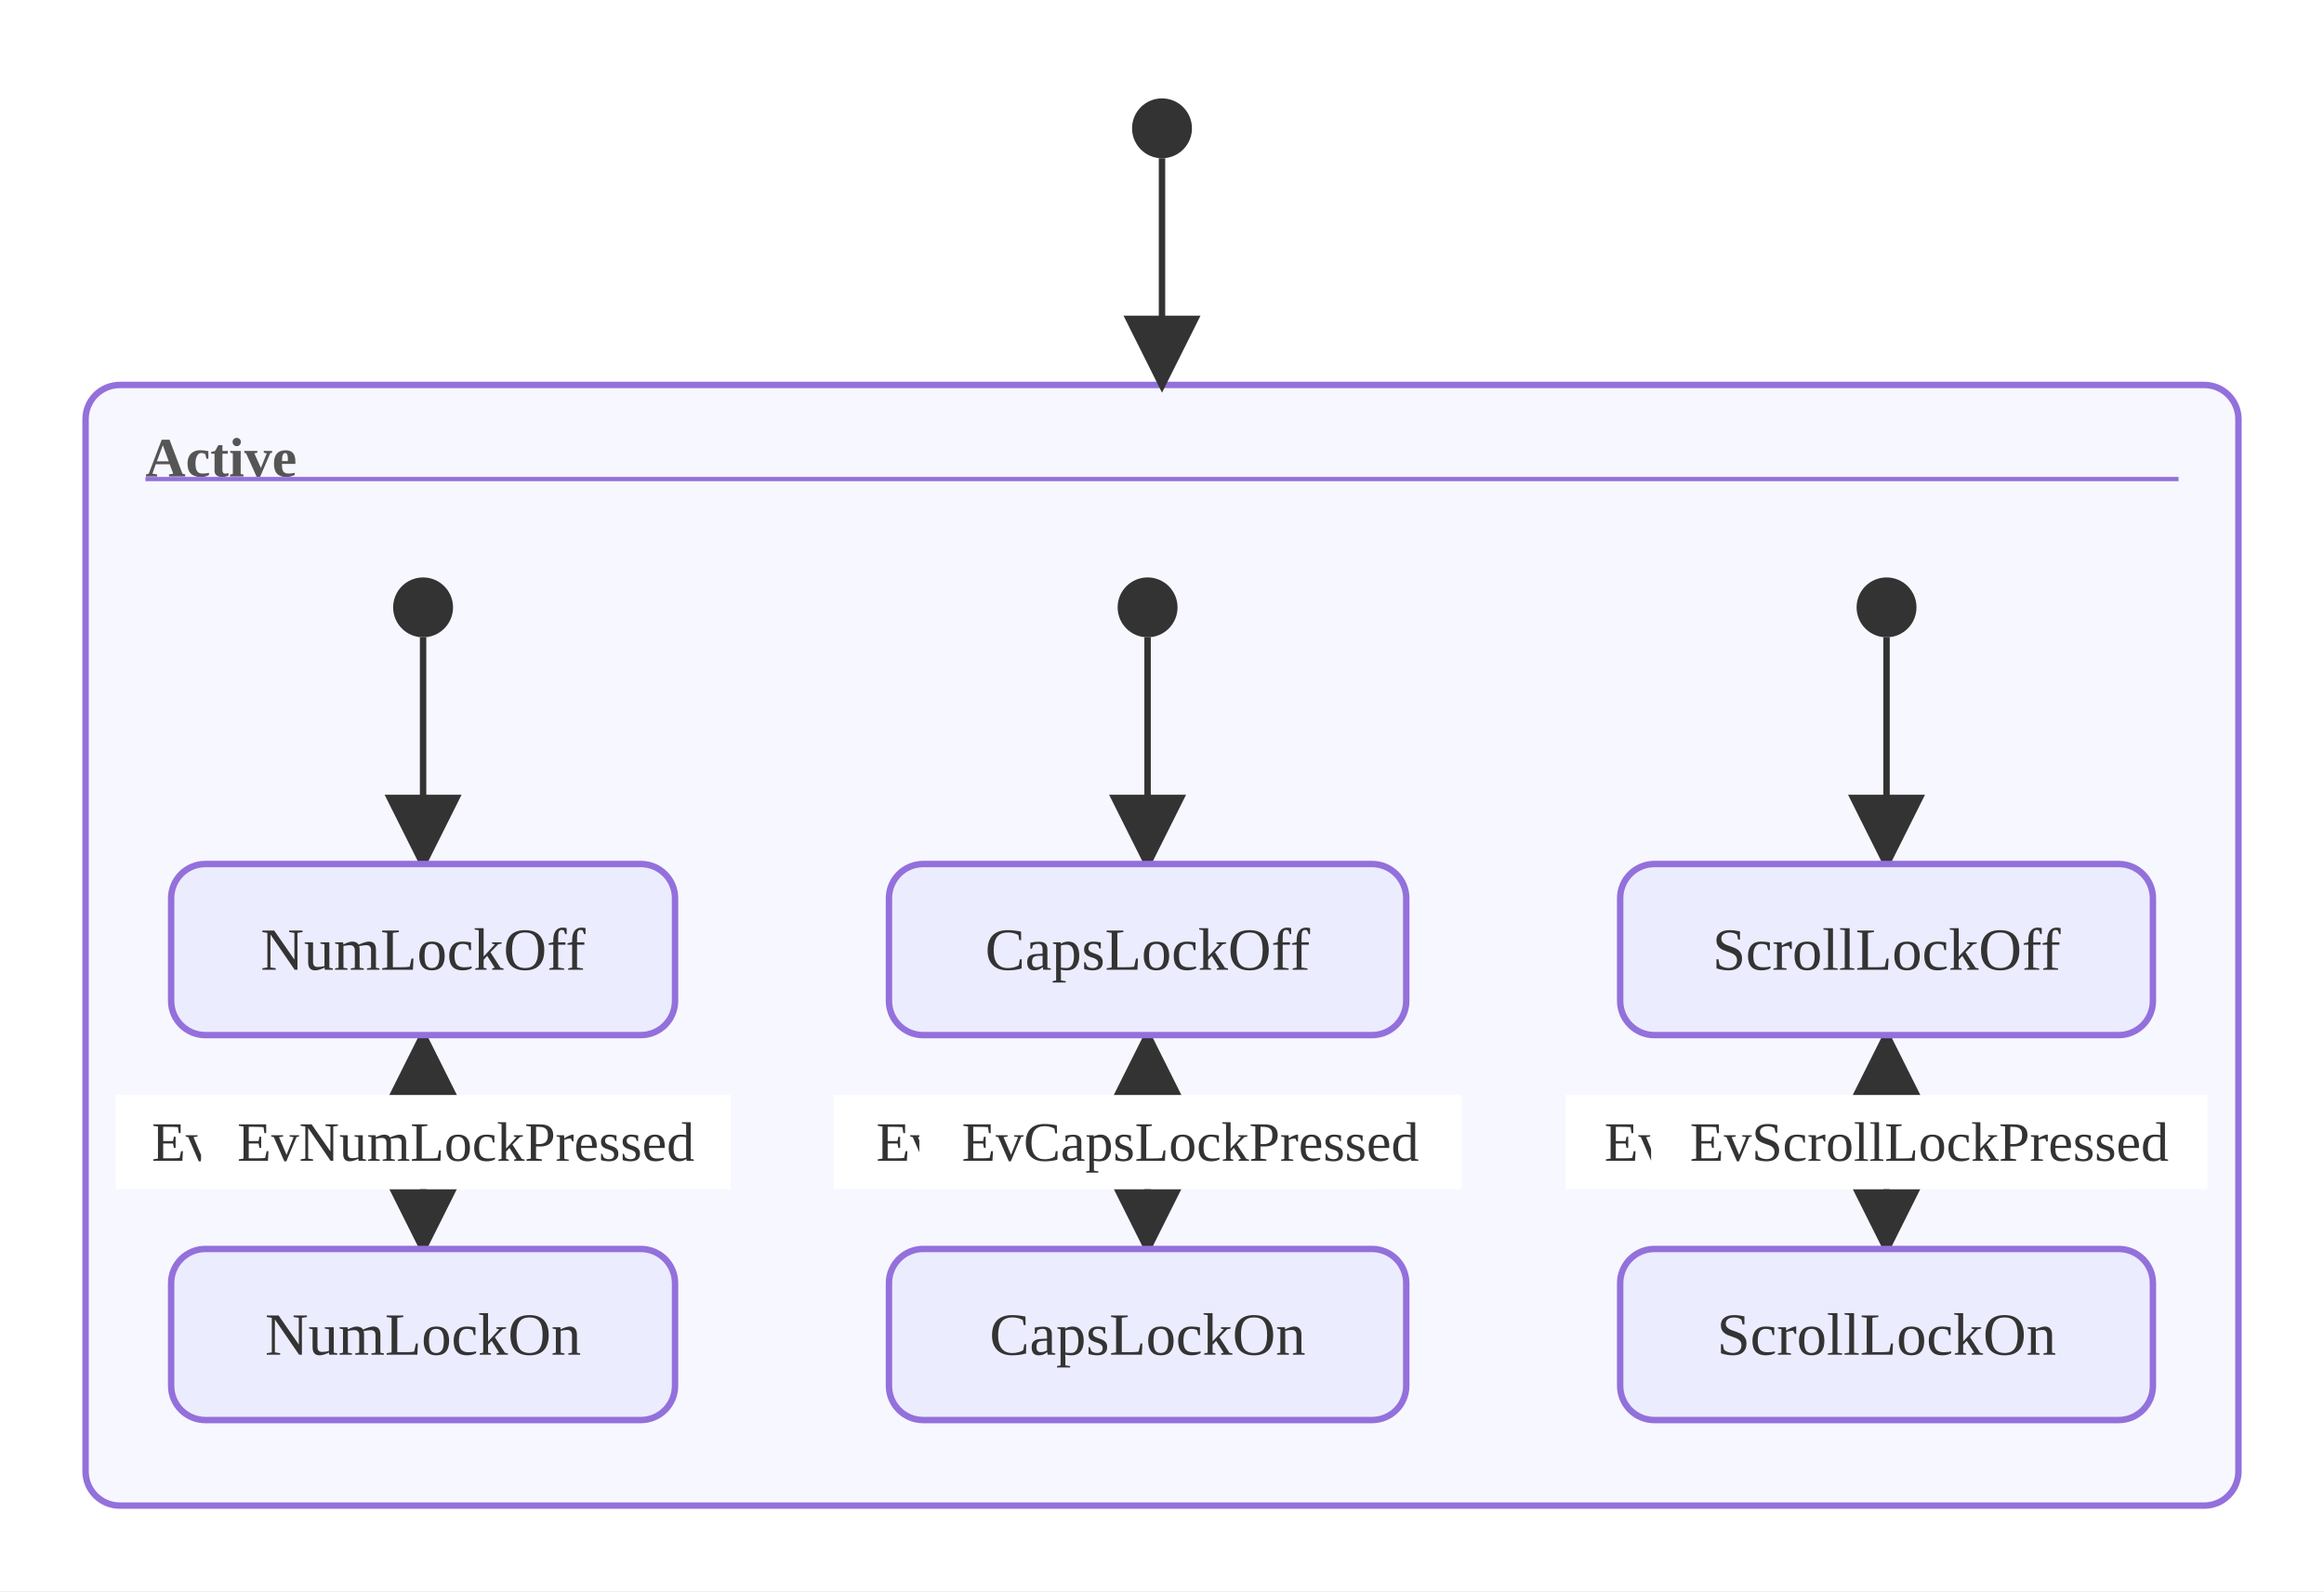
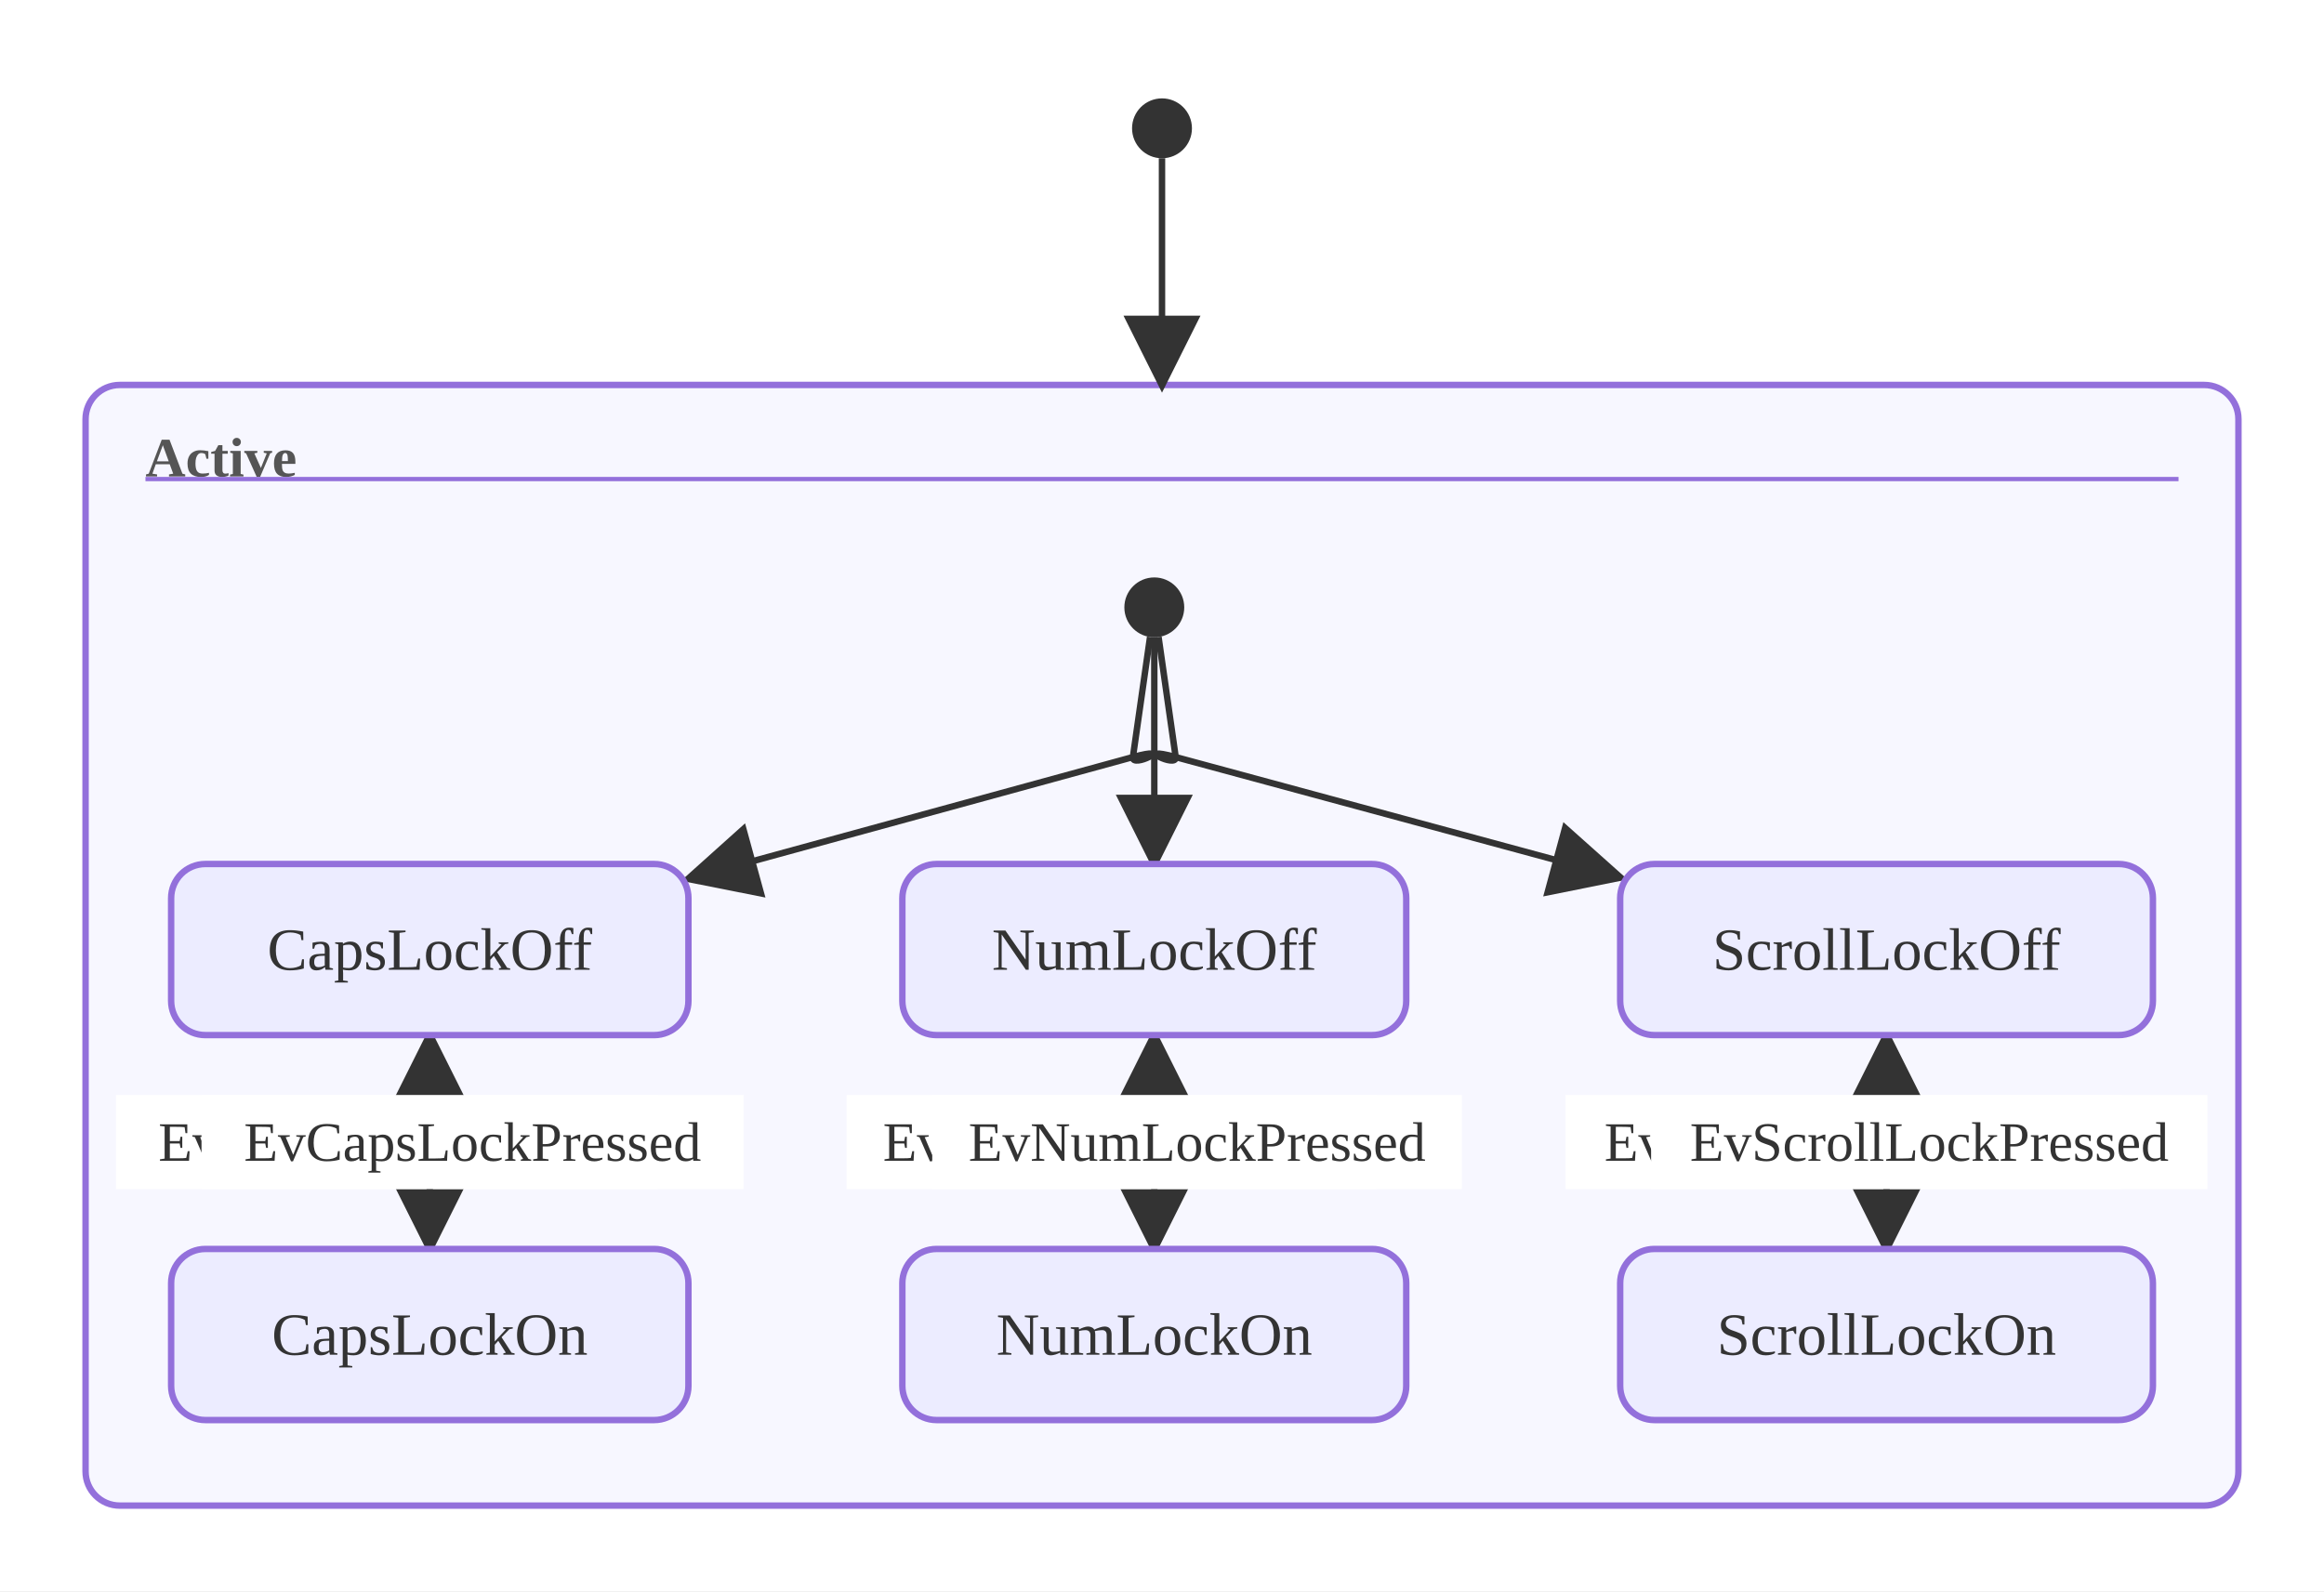
<svg xmlns="http://www.w3.org/2000/svg" viewBox="0.00 0.00 543.20 372.00">
  <defs>
    <marker id="state-arrow" viewBox="0 0 10 10" refX="9.00" refY="5.00" markerWidth="12.00" markerHeight="12.00" orient="auto">
      <polygon points="0,0 10,5 0,10" style="fill:#333" />
    </marker>
  </defs>
  <rect x="0.00" y="0.00" width="543.20" height="372.00" style="fill:#fff;stroke:none" />
  <rect x="20.00" y="90.00" width="503.20" height="262.00" rx="8.00" ry="8.00" style="fill:#f7f7ff;stroke:#9370DB;stroke-width:1.5" />
  <text x="34.00" y="107.00" text-anchor="start" dominant-baseline="central" style="fill:#555;font-size:13px;font-weight:bold">Active</text>
  <line x1="34.00" y1="112.00" x2="509.20" y2="112.00" style="stroke:#9370DB;stroke-width:1" />
-   <line x1="268.23" y1="242.00" x2="268.23" y2="292.00" style="stroke:#333;stroke-width:1.5;fill:none" marker-end="url(#state-arrow)" />
-   <rect x="194.88" y="256.00" width="126.70" height="22.00" style="fill:#fff;stroke:none" />
-   <text x="258.23" y="267.00" text-anchor="middle" dominant-baseline="central" style="fill:#333;font-size:13px">EvCapsLockPressed</text>
-   <line x1="268.23" y1="292.00" x2="268.23" y2="242.00" style="stroke:#333;stroke-width:1.5;fill:none" marker-end="url(#state-arrow)" />
-   <rect x="214.88" y="256.00" width="126.70" height="22.00" style="fill:#fff;stroke:none" />
-   <text x="278.23" y="267.00" text-anchor="middle" dominant-baseline="central" style="fill:#333;font-size:13px">EvCapsLockPressed</text>
-   <line x1="98.89" y1="242.00" x2="98.89" y2="292.00" style="stroke:#333;stroke-width:1.5;fill:none" marker-end="url(#state-arrow)" />
-   <rect x="26.99" y="256.00" width="123.80" height="22.00" style="fill:#fff;stroke:none" />
-   <text x="88.89" y="267.00" text-anchor="middle" dominant-baseline="central" style="fill:#333;font-size:13px">EvNumLockPressed</text>
-   <line x1="98.89" y1="292.00" x2="98.89" y2="242.00" style="stroke:#333;stroke-width:1.5;fill:none" marker-end="url(#state-arrow)" />
-   <rect x="46.99" y="256.00" width="123.80" height="22.00" style="fill:#fff;stroke:none" />
-   <text x="108.89" y="267.00" text-anchor="middle" dominant-baseline="central" style="fill:#333;font-size:13px">EvNumLockPressed</text>
+   <line x1="100.45" y1="242.00" x2="100.45" y2="292.00" style="stroke:#333;stroke-width:1.5;fill:none" marker-end="url(#state-arrow)" />
+   <rect x="27.10" y="256.00" width="126.70" height="22.00" style="fill:#fff;stroke:none" />
+   <text x="90.45" y="267.00" text-anchor="middle" dominant-baseline="central" style="fill:#333;font-size:13px">EvCapsLockPressed</text>
+   <line x1="100.45" y1="292.00" x2="100.45" y2="242.00" style="stroke:#333;stroke-width:1.5;fill:none" marker-end="url(#state-arrow)" />
+   <rect x="47.10" y="256.00" width="126.70" height="22.00" style="fill:#fff;stroke:none" />
+   <text x="110.45" y="267.00" text-anchor="middle" dominant-baseline="central" style="fill:#333;font-size:13px">EvCapsLockPressed</text>
+   <line x1="269.80" y1="242.00" x2="269.80" y2="292.00" style="stroke:#333;stroke-width:1.5;fill:none" marker-end="url(#state-arrow)" />
+   <rect x="197.90" y="256.00" width="123.80" height="22.00" style="fill:#fff;stroke:none" />
+   <text x="259.80" y="267.00" text-anchor="middle" dominant-baseline="central" style="fill:#333;font-size:13px">EvNumLockPressed</text>
+   <line x1="269.80" y1="292.00" x2="269.80" y2="242.00" style="stroke:#333;stroke-width:1.5;fill:none" marker-end="url(#state-arrow)" />
+   <rect x="217.90" y="256.00" width="123.80" height="22.00" style="fill:#fff;stroke:none" />
+   <text x="279.80" y="267.00" text-anchor="middle" dominant-baseline="central" style="fill:#333;font-size:13px">EvNumLockPressed</text>
  <line x1="440.95" y1="242.00" x2="440.95" y2="292.00" style="stroke:#333;stroke-width:1.5;fill:none" marker-end="url(#state-arrow)" />
  <rect x="365.92" y="256.00" width="130.05" height="22.00" style="fill:#fff;stroke:none" />
  <text x="430.95" y="267.00" text-anchor="middle" dominant-baseline="central" style="fill:#333;font-size:13px">EvScrollLockPressed</text>
  <line x1="440.95" y1="292.00" x2="440.95" y2="242.00" style="stroke:#333;stroke-width:1.5;fill:none" marker-end="url(#state-arrow)" />
  <rect x="385.92" y="256.00" width="130.05" height="22.00" style="fill:#fff;stroke:none" />
  <text x="450.95" y="267.00" text-anchor="middle" dominant-baseline="central" style="fill:#333;font-size:13px">EvScrollLockPressed</text>
-   <line x1="98.89" y1="149.00" x2="98.89" y2="202.00" style="stroke:#333;stroke-width:1.5;fill:none" marker-end="url(#state-arrow)" />
-   <line x1="268.23" y1="149.00" x2="268.23" y2="202.00" style="stroke:#333;stroke-width:1.5;fill:none" marker-end="url(#state-arrow)" />
-   <line x1="440.95" y1="149.00" x2="440.95" y2="202.00" style="stroke:#333;stroke-width:1.5;fill:none" marker-end="url(#state-arrow)" />
+   <path d="M268.81,148.93 C268.41,151.74 265.20,174.19 264.80,177.00 C264.40,179.81 275.19,174.16 264.80,177.00 C254.41,179.84 171.30,202.60 160.91,205.45" style="stroke:#333;stroke-width:1.5;fill:none" marker-end="url(#state-arrow)" />
+   <path d="M269.80,149.00 C269.80,151.80 269.80,174.20 269.80,177.00 C269.80,179.80 269.80,174.50 269.80,177.00 C269.80,179.50 269.80,199.50 269.80,202.00" style="stroke:#333;stroke-width:1.5;fill:none" marker-end="url(#state-arrow)" />
+   <path d="M270.79,148.93 C271.19,151.74 274.40,174.19 274.80,177.00 C275.20,179.81 264.41,174.19 274.80,177.00 C285.19,179.81 368.30,202.32 378.69,205.14" style="stroke:#333;stroke-width:1.5;fill:none" marker-end="url(#state-arrow)" />
  <line x1="271.60" y1="37.00" x2="271.60" y2="90.00" style="stroke:#333;stroke-width:1.5;fill:none" marker-end="url(#state-arrow)" />
-   <rect x="40.00" y="202.00" width="117.78" height="40.00" rx="8.00" ry="8.00" style="fill:#ECECFF;stroke:#9370DB;stroke-width:1.5" />
-   <text x="98.89" y="222.00" text-anchor="middle" dominant-baseline="central" style="fill:#333;font-size:14px">NumLockOff</text>
-   <rect x="40.00" y="292.00" width="117.78" height="40.00" rx="8.00" ry="8.00" style="fill:#ECECFF;stroke:#9370DB;stroke-width:1.5" />
-   <text x="98.89" y="312.00" text-anchor="middle" dominant-baseline="central" style="fill:#333;font-size:14px">NumLockOn</text>
-   <rect x="207.78" y="202.00" width="120.91" height="40.00" rx="8.00" ry="8.00" style="fill:#ECECFF;stroke:#9370DB;stroke-width:1.5" />
-   <text x="268.23" y="222.00" text-anchor="middle" dominant-baseline="central" style="fill:#333;font-size:14px">CapsLockOff</text>
-   <rect x="207.78" y="292.00" width="120.91" height="40.00" rx="8.00" ry="8.00" style="fill:#ECECFF;stroke:#9370DB;stroke-width:1.5" />
-   <text x="268.23" y="312.00" text-anchor="middle" dominant-baseline="central" style="fill:#333;font-size:14px">CapsLockOn</text>
+   <rect x="210.91" y="202.00" width="117.78" height="40.00" rx="8.00" ry="8.00" style="fill:#ECECFF;stroke:#9370DB;stroke-width:1.5" />
+   <text x="269.80" y="222.00" text-anchor="middle" dominant-baseline="central" style="fill:#333;font-size:14px">NumLockOff</text>
+   <rect x="210.91" y="292.00" width="117.78" height="40.00" rx="8.00" ry="8.00" style="fill:#ECECFF;stroke:#9370DB;stroke-width:1.5" />
+   <text x="269.80" y="312.00" text-anchor="middle" dominant-baseline="central" style="fill:#333;font-size:14px">NumLockOn</text>
+   <rect x="40.00" y="202.00" width="120.91" height="40.00" rx="8.00" ry="8.00" style="fill:#ECECFF;stroke:#9370DB;stroke-width:1.5" />
+   <text x="100.45" y="222.00" text-anchor="middle" dominant-baseline="central" style="fill:#333;font-size:14px">CapsLockOff</text>
+   <rect x="40.00" y="292.00" width="120.91" height="40.00" rx="8.00" ry="8.00" style="fill:#ECECFF;stroke:#9370DB;stroke-width:1.5" />
+   <text x="100.45" y="312.00" text-anchor="middle" dominant-baseline="central" style="fill:#333;font-size:14px">CapsLockOn</text>
  <rect x="378.69" y="202.00" width="124.52" height="40.00" rx="8.00" ry="8.00" style="fill:#ECECFF;stroke:#9370DB;stroke-width:1.5" />
  <text x="440.95" y="222.00" text-anchor="middle" dominant-baseline="central" style="fill:#333;font-size:14px">ScrollLockOff</text>
  <rect x="378.69" y="292.00" width="124.52" height="40.00" rx="8.00" ry="8.00" style="fill:#ECECFF;stroke:#9370DB;stroke-width:1.5" />
  <text x="440.95" y="312.00" text-anchor="middle" dominant-baseline="central" style="fill:#333;font-size:14px">ScrollLockOn</text>
-   <circle cx="98.89" cy="142.00" r="7.00" style="fill:#333;stroke:none" />
-   <circle cx="268.23" cy="142.00" r="7.00" style="fill:#333;stroke:none" />
-   <circle cx="440.95" cy="142.00" r="7.00" style="fill:#333;stroke:none" />
+   <circle cx="269.80" cy="142.00" r="7.00" style="fill:#333;stroke:none" />
  <circle cx="271.60" cy="30.00" r="7.00" style="fill:#333;stroke:none" />
</svg>
